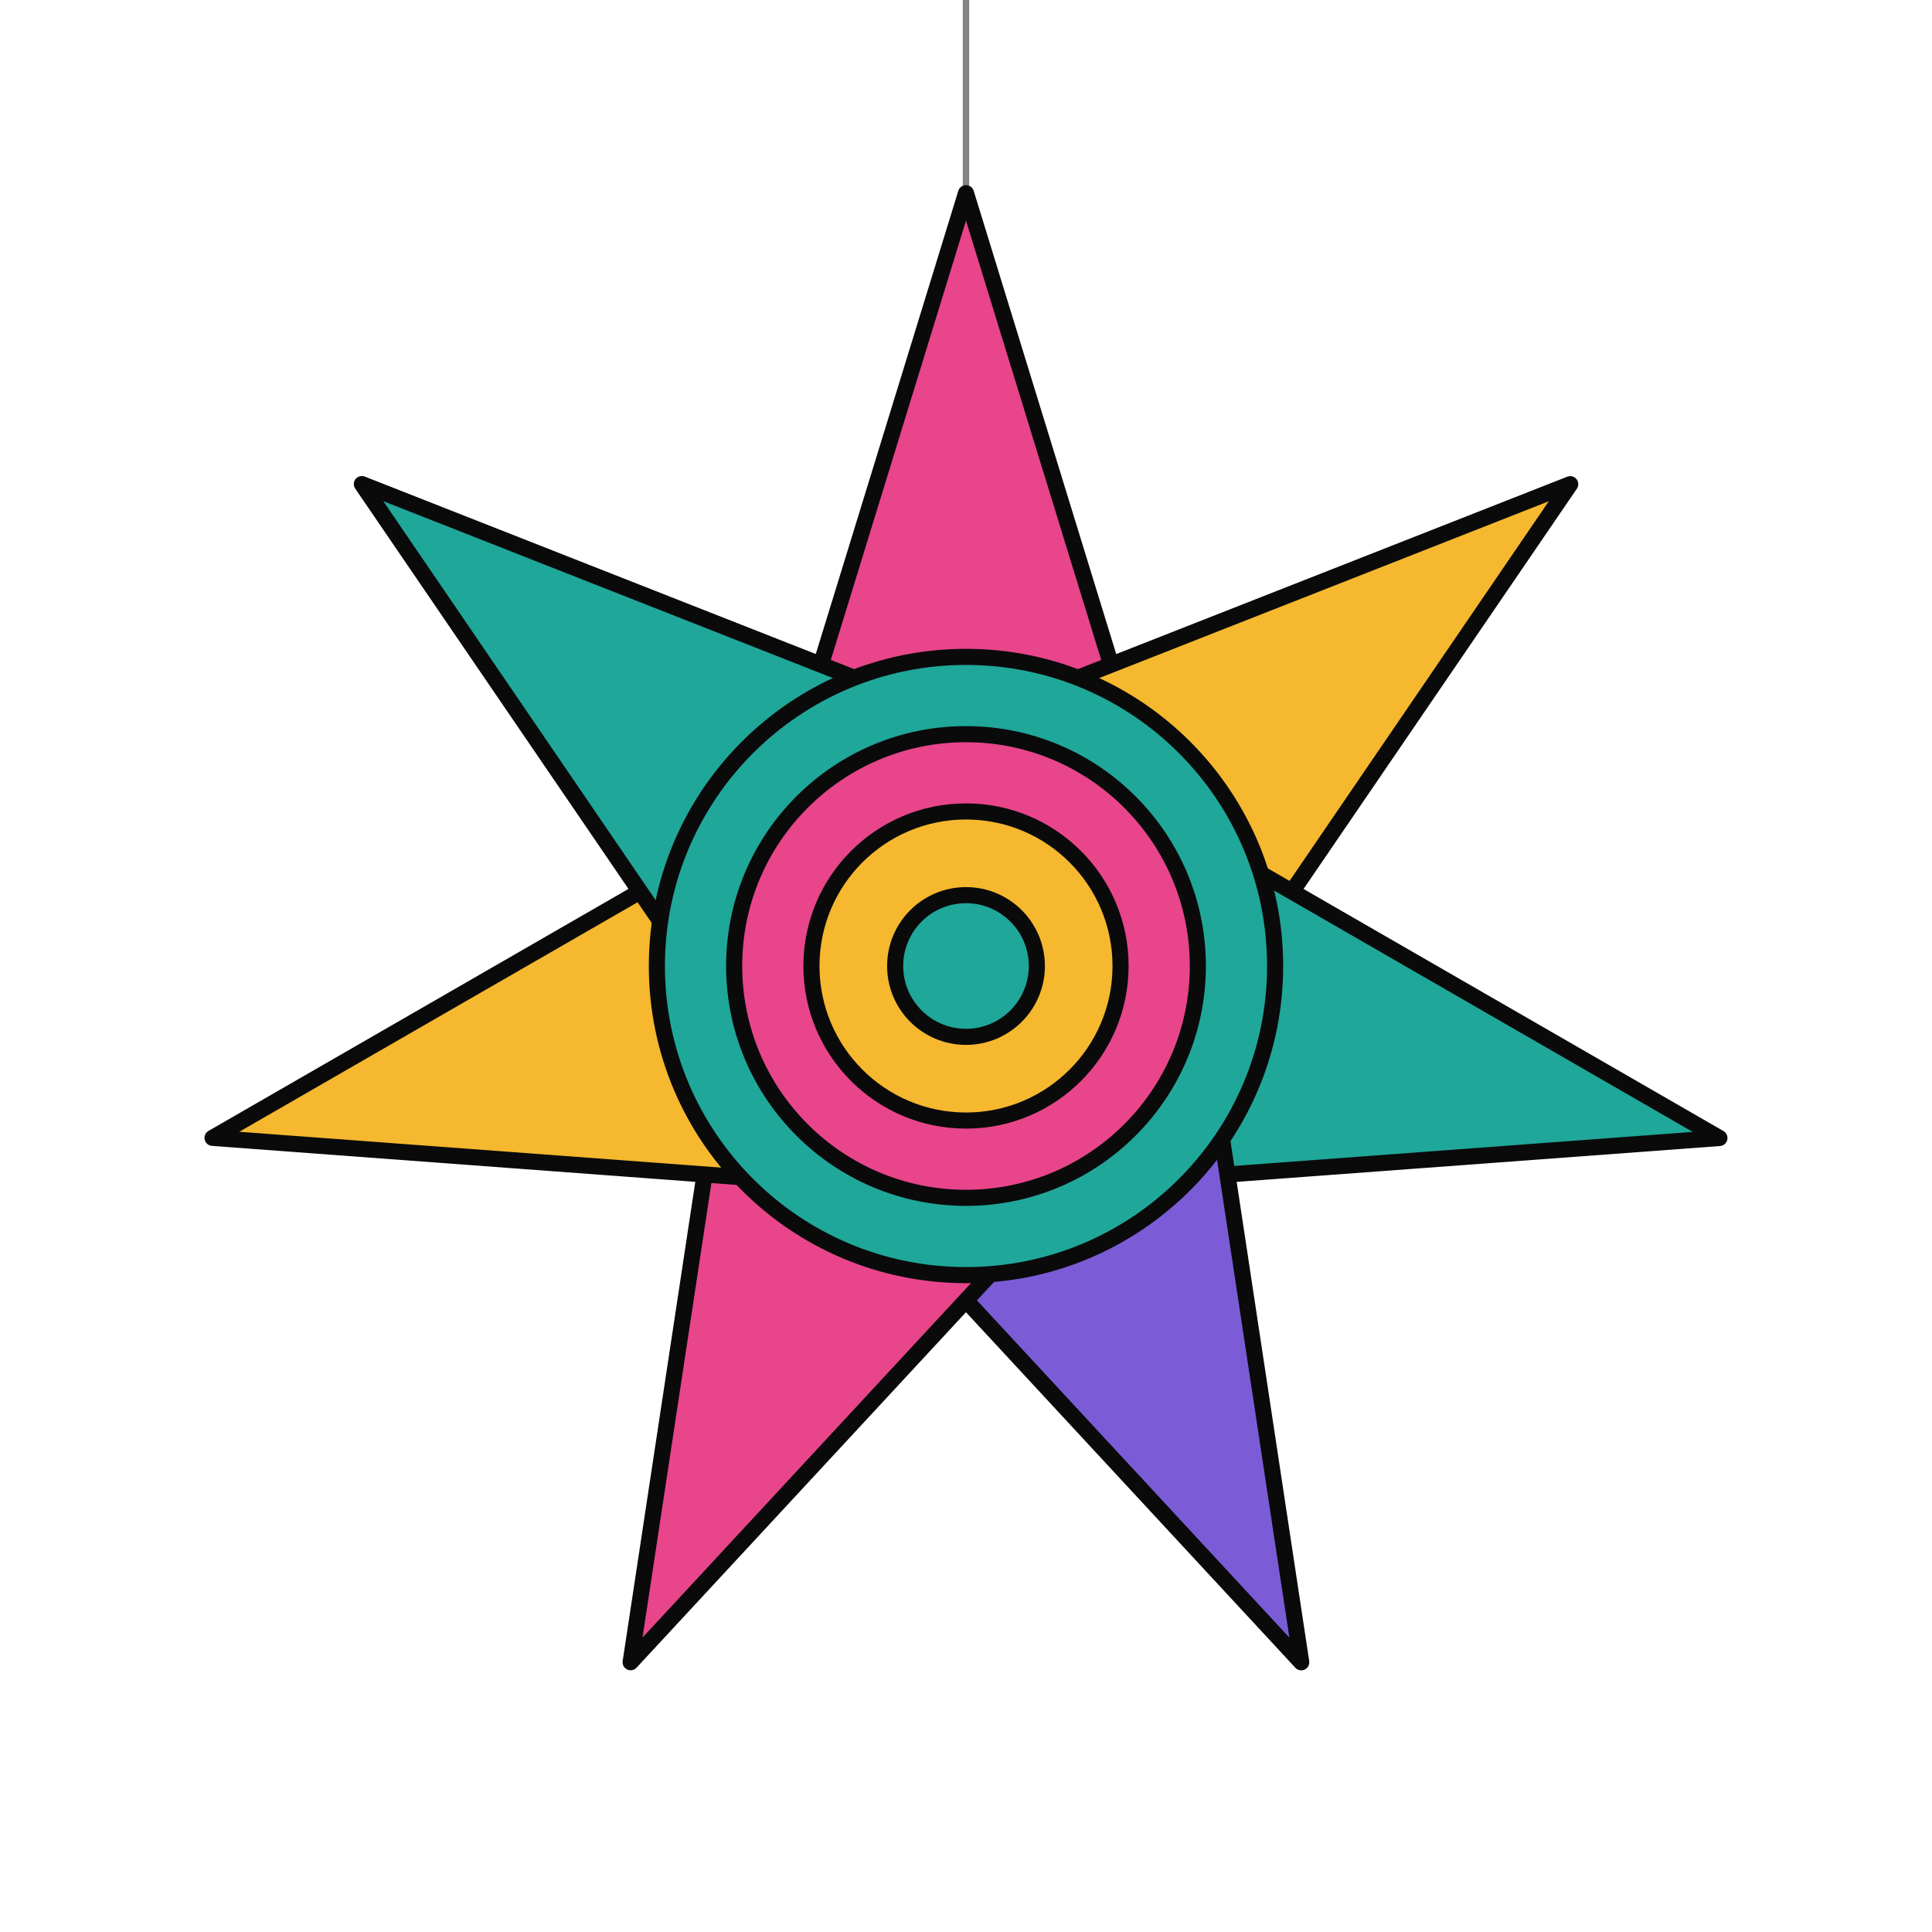
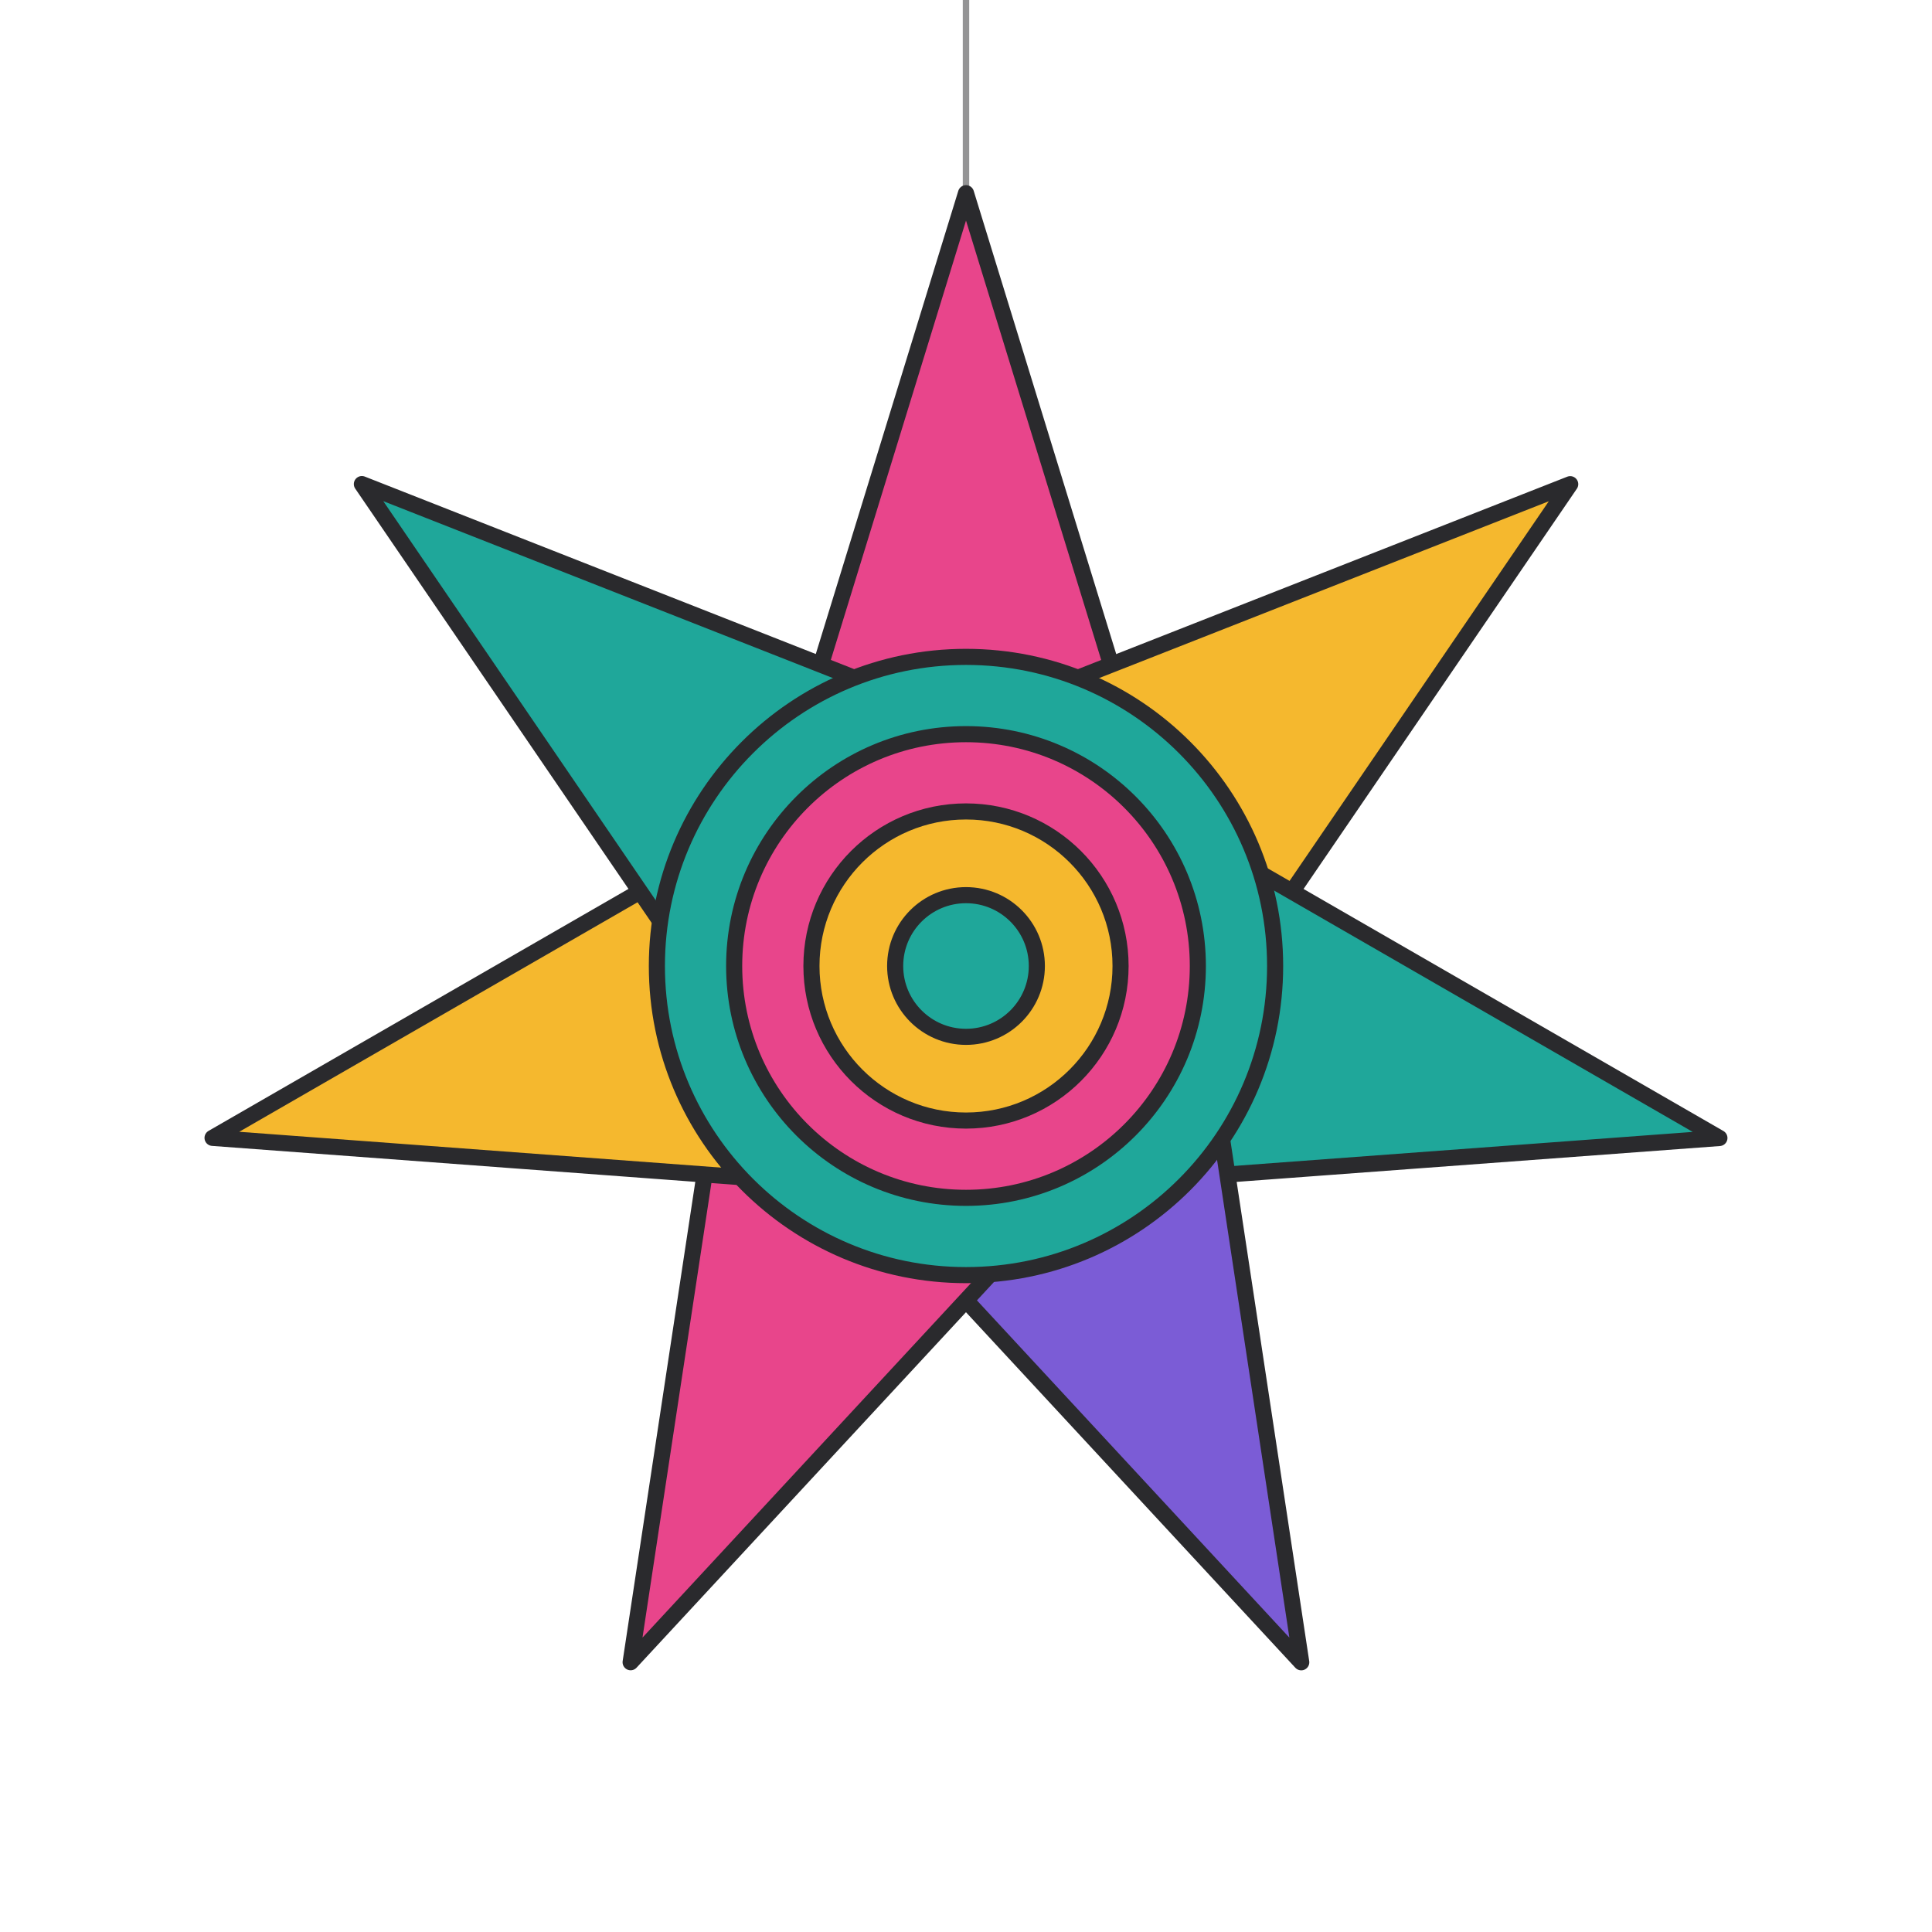
<svg xmlns="http://www.w3.org/2000/svg" viewBox="0 0 300 300">
-   <line x1="150" y1="-20" x2="150" y2="30" stroke="#0A0A0B" stroke-opacity=".5" />
+   <line x1="150" y1="-20" x2="150" y2="30" stroke="#2A2A2D" stroke-opacity=".5" />
  <g transform="rotate(0.00 150 150)">
-     <path d="M150 30 L174 108 L126 108 Z" fill="#E8458B" stroke="#0A0A0B" stroke-width="2.5" stroke-linejoin="round" />
+     <path d="M150 30 L174 108 L126 108 Z" fill="#E8458B" stroke="#2A2A2D" stroke-width="2.5" stroke-linejoin="round" />
  </g>
  <g transform="rotate(51.43 150 150)">
-     <path d="M150 30 L174 108 L126 108 Z" fill="#F5B82E" stroke="#0A0A0B" stroke-width="2.5" stroke-linejoin="round" />
+     <path d="M150 30 L174 108 L126 108 Z" fill="#F5B82E" stroke="#2A2A2D" stroke-width="2.5" stroke-linejoin="round" />
  </g>
  <g transform="rotate(102.86 150 150)">
-     <path d="M150 30 L174 108 L126 108 Z" fill="#1FA79A" stroke="#0A0A0B" stroke-width="2.5" stroke-linejoin="round" />
+     <path d="M150 30 L174 108 L126 108 Z" fill="#1FA79A" stroke="#2A2A2D" stroke-width="2.5" stroke-linejoin="round" />
  </g>
  <g transform="rotate(154.29 150 150)">
-     <path d="M150 30 L174 108 L126 108 Z" fill="#7B5CD6" stroke="#0A0A0B" stroke-width="2.5" stroke-linejoin="round" />
+     <path d="M150 30 L174 108 L126 108 Z" fill="#7B5CD6" stroke="#2A2A2D" stroke-width="2.5" stroke-linejoin="round" />
  </g>
  <g transform="rotate(205.72 150 150)">
-     <path d="M150 30 L174 108 L126 108 Z" fill="#E8458B" stroke="#0A0A0B" stroke-width="2.5" stroke-linejoin="round" />
+     <path d="M150 30 L174 108 L126 108 Z" fill="#E8458B" stroke="#2A2A2D" stroke-width="2.5" stroke-linejoin="round" />
  </g>
  <g transform="rotate(257.15 150 150)">
-     <path d="M150 30 L174 108 L126 108 Z" fill="#F5B82E" stroke="#0A0A0B" stroke-width="2.5" stroke-linejoin="round" />
+     <path d="M150 30 L174 108 L126 108 Z" fill="#F5B82E" stroke="#2A2A2D" stroke-width="2.5" stroke-linejoin="round" />
  </g>
  <g transform="rotate(308.58 150 150)">
-     <path d="M150 30 L174 108 L126 108 Z" fill="#1FA79A" stroke="#0A0A0B" stroke-width="2.5" stroke-linejoin="round" />
+     <path d="M150 30 L174 108 L126 108 Z" fill="#1FA79A" stroke="#2A2A2D" stroke-width="2.5" stroke-linejoin="round" />
  </g>
-   <circle cx="150" cy="150" r="48" fill="#1FA79A" stroke="#0A0A0B" stroke-width="2.5" />
-   <circle cx="150" cy="150" r="36" fill="#E8458B" stroke="#0A0A0B" stroke-width="2.5" />
-   <circle cx="150" cy="150" r="24" fill="#F5B82E" stroke="#0A0A0B" stroke-width="2.5" />
-   <circle cx="150" cy="150" r="11" fill="#1FA79A" stroke="#0A0A0B" stroke-width="2.5" />
+   <circle cx="150" cy="150" r="48" fill="#1FA79A" stroke="#2A2A2D" stroke-width="2.5" />
+   <circle cx="150" cy="150" r="36" fill="#E8458B" stroke="#2A2A2D" stroke-width="2.5" />
+   <circle cx="150" cy="150" r="24" fill="#F5B82E" stroke="#2A2A2D" stroke-width="2.5" />
+   <circle cx="150" cy="150" r="11" fill="#1FA79A" stroke="#2A2A2D" stroke-width="2.5" />
</svg>
